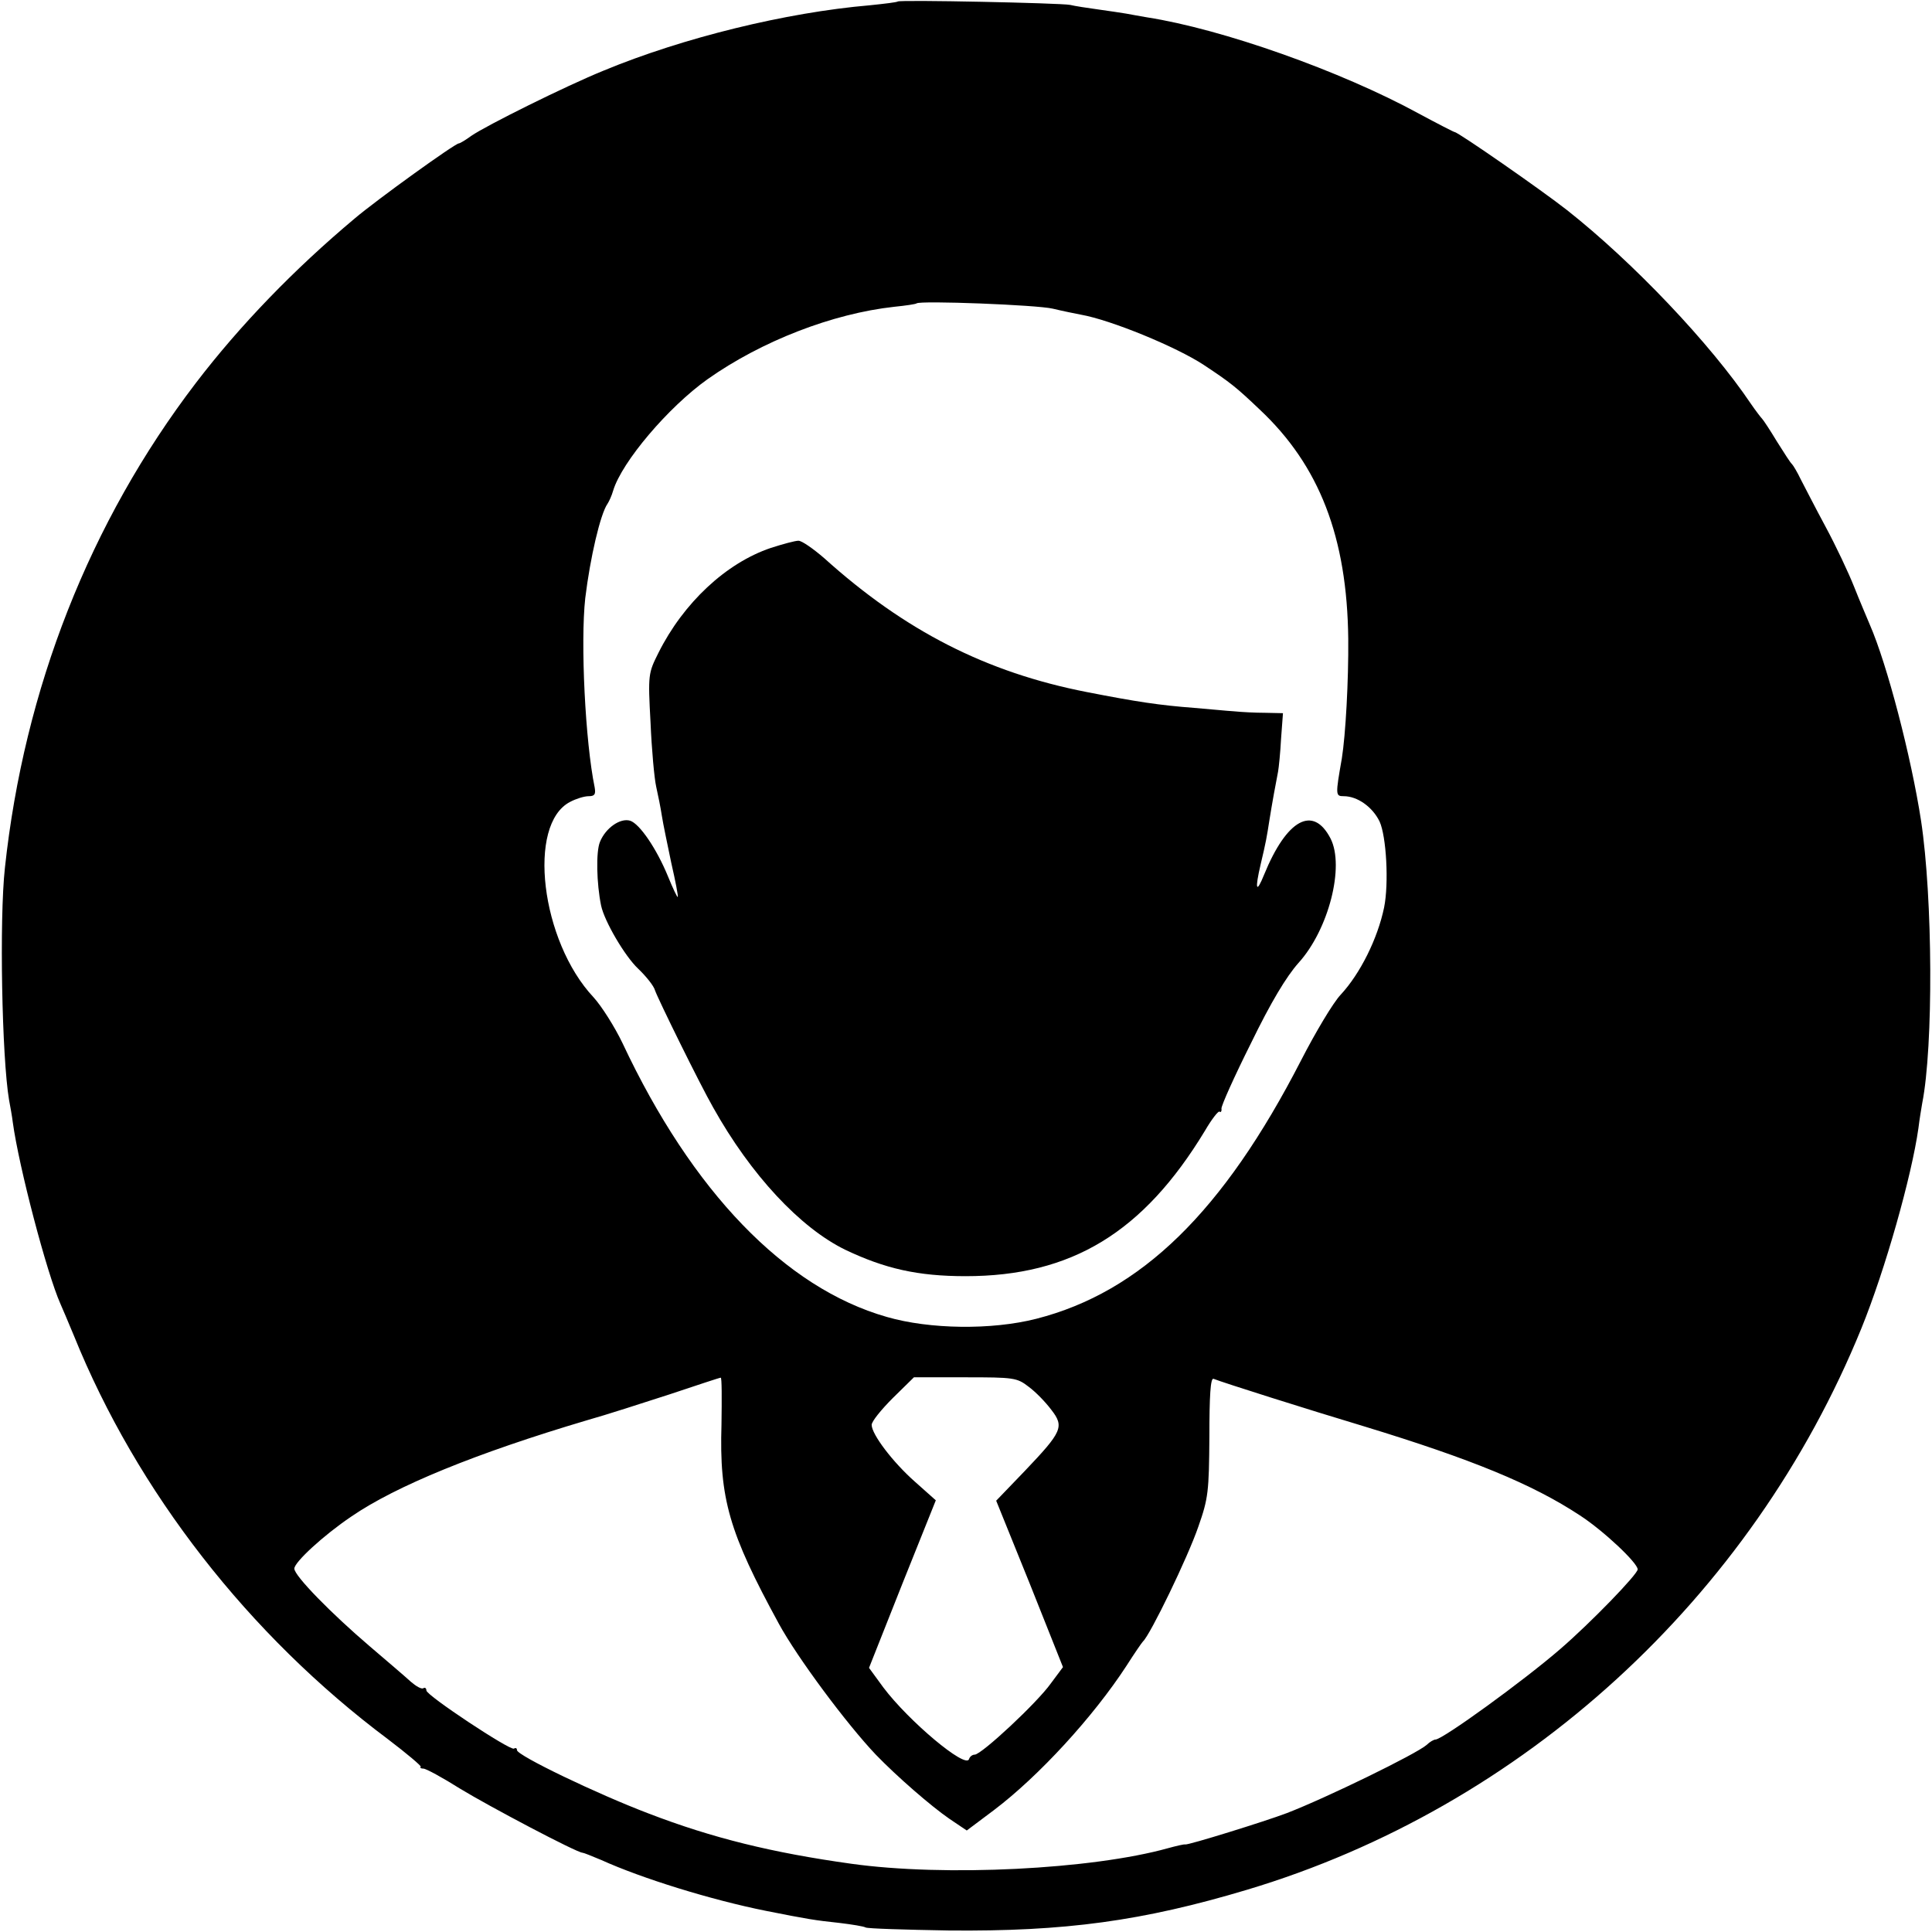
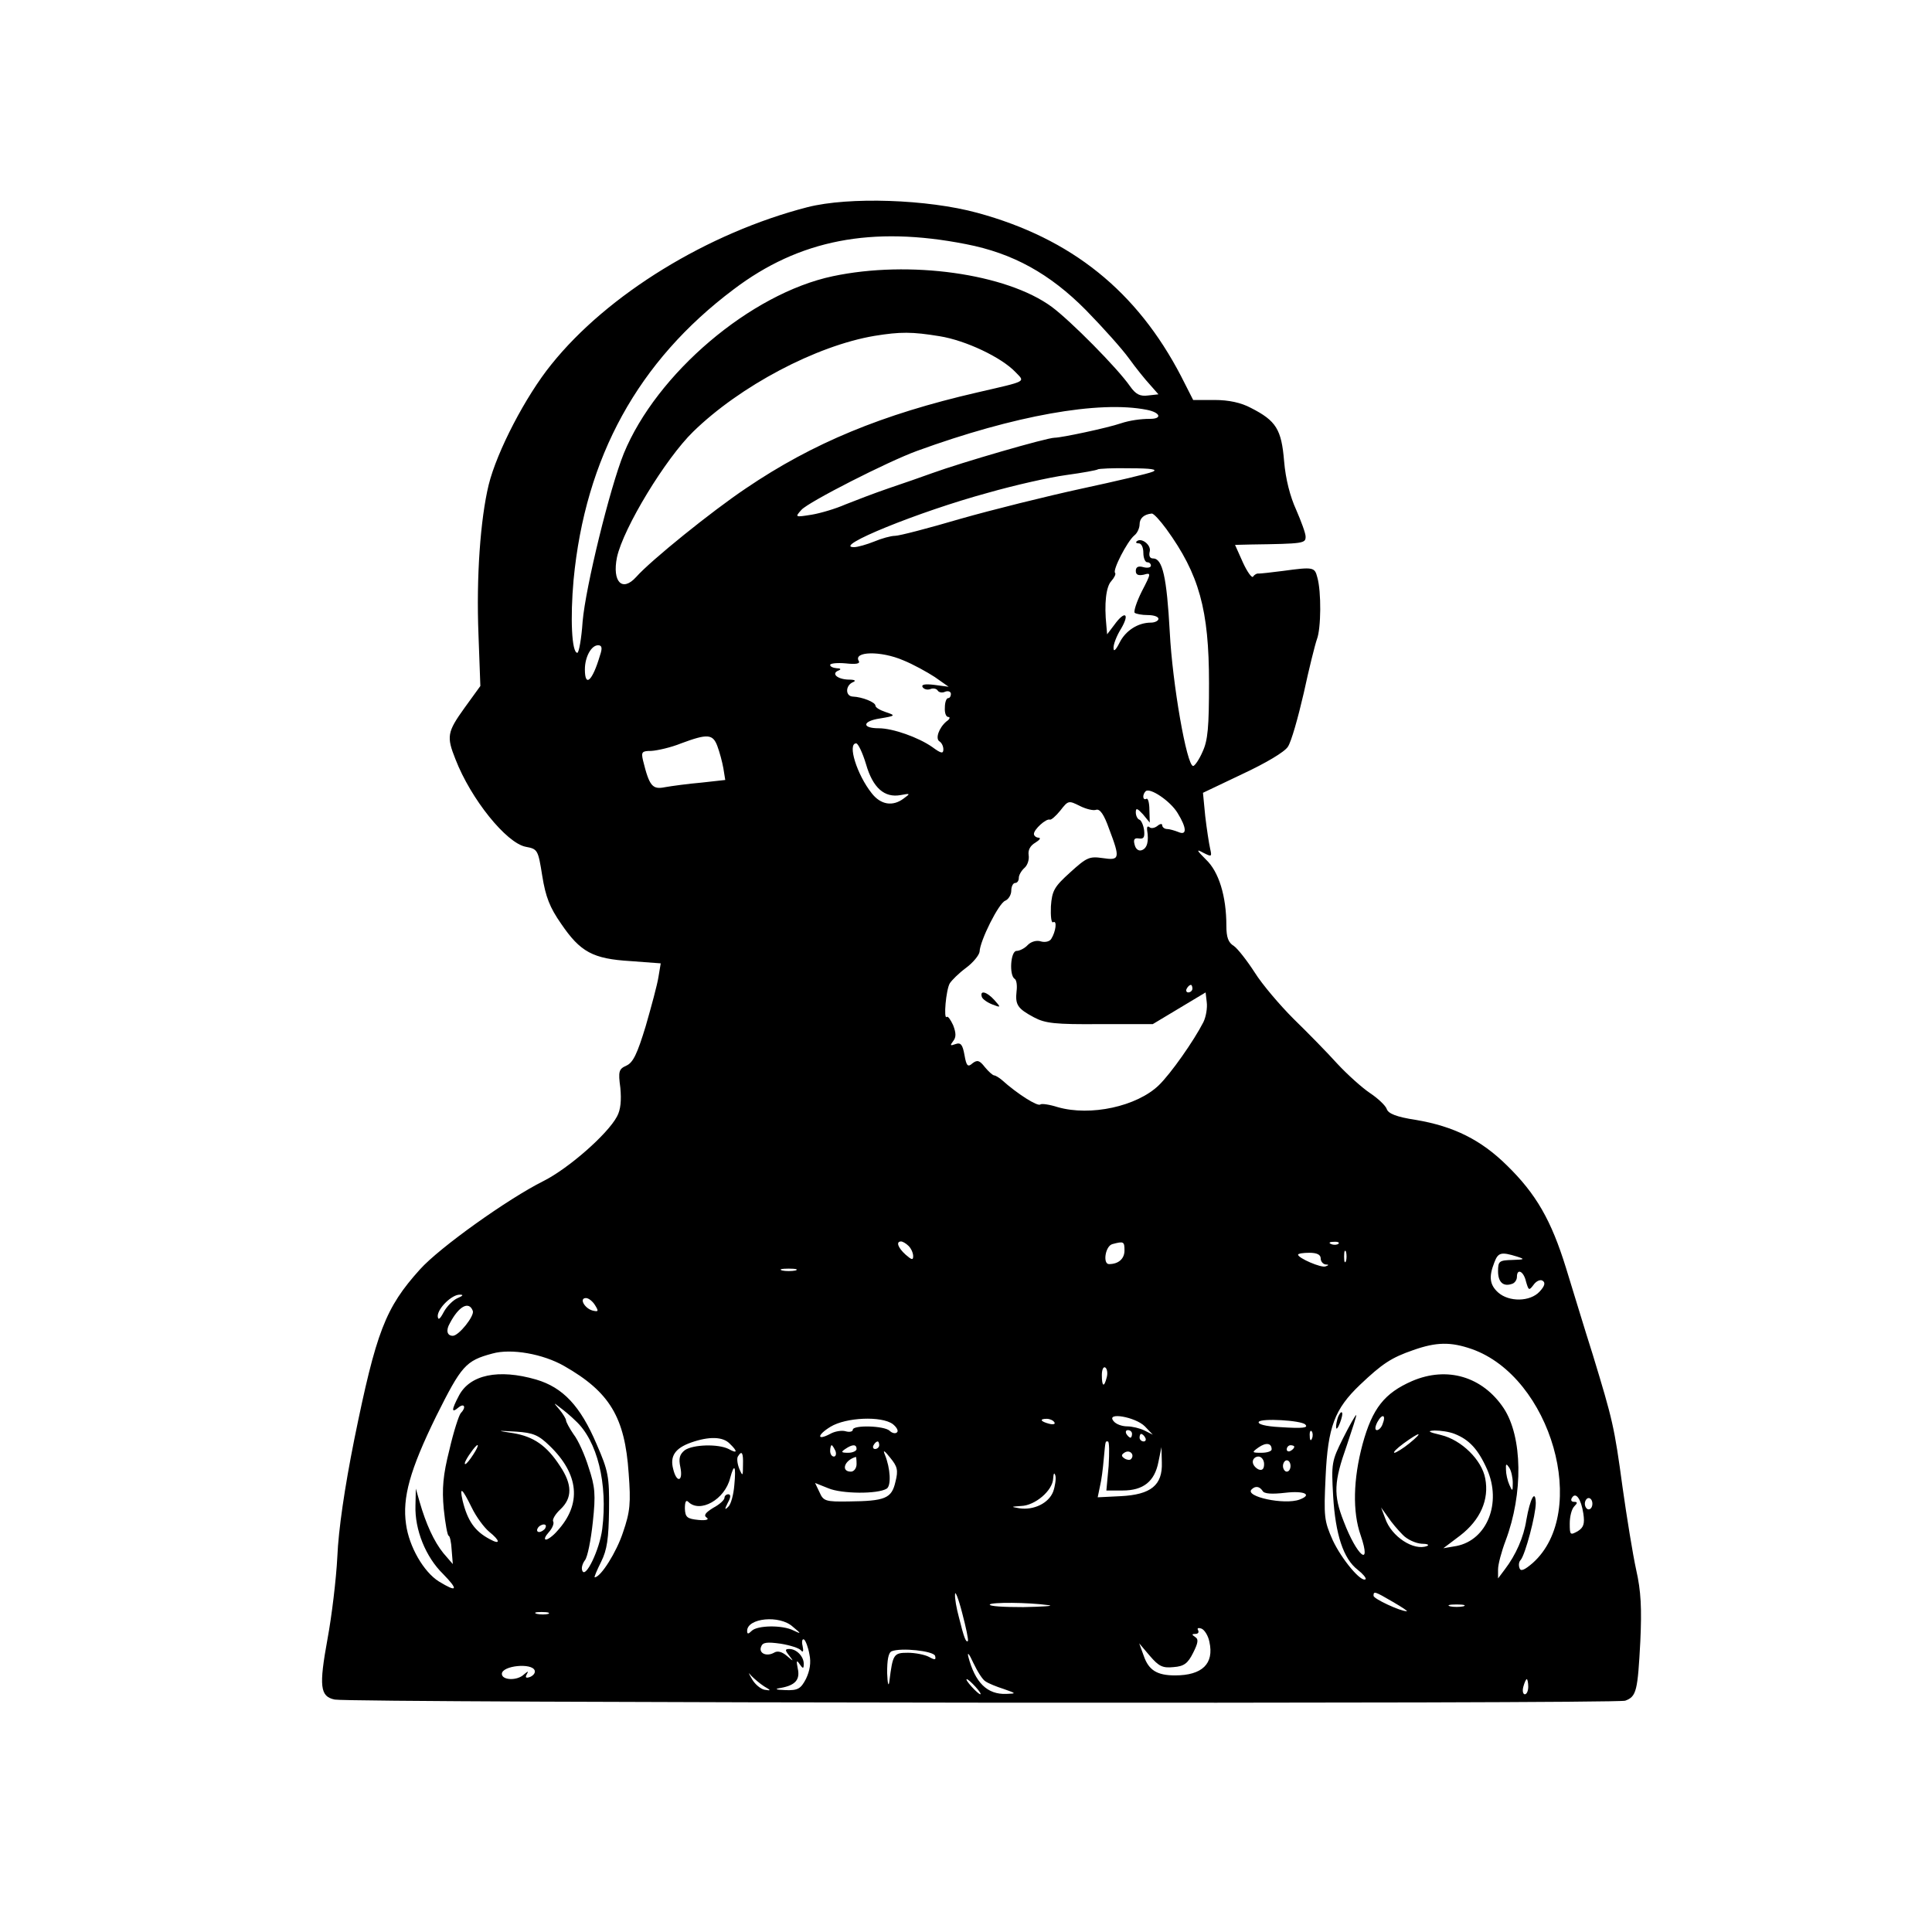
<svg xmlns="http://www.w3.org/2000/svg" version="1.0" width="512pt" height="512pt" viewBox="0 0 512 512" preserveAspectRatio="xMidYMid meet">
  <g transform="translate(0,512) scale(0.1,-0.1)" fill="#000000" stroke="none">
-     <path d="M2379 5116 c-2 -2 -35 -6 -74 -10 -222 -19 -495 -86 -705 -173 -101 -41 -312 -146 -351 -173 -15 -11 -30 -20 -33 -20 -10 0 -217 -149 -276 -199 -161 -135 -304 -283 -421 -436 -281 -368 -455 -810 -506 -1285 -15 -136 -8 -503 11 -615 3 -16 8 -43 10 -60 16 -117 90 -399 126 -480 5 -11 21 -49 36 -85 167 -413 463 -793 832 -1069 50 -38 89 -71 87 -73 -3 -3 1 -5 7 -5 7 0 51 -24 97 -53 77 -47 310 -170 325 -170 3 0 25 -9 49 -19 108 -49 292 -106 437 -135 111 -22 129 -25 195 -32 33 -4 64 -9 69 -12 5 -3 104 -6 220 -8 308 -3 514 25 791 108 731 219 1337 773 1628 1488 63 155 133 403 151 530 3 25 8 54 10 66 30 151 28 545 -3 749 -26 169 -90 415 -136 520 -7 17 -26 61 -41 99 -15 38 -49 110 -76 160 -27 50 -56 107 -66 126 -9 19 -20 37 -23 40 -4 3 -21 30 -40 60 -18 30 -36 57 -39 60 -3 3 -17 21 -30 40 -107 159 -312 375 -487 513 -66 52 -289 207 -298 207 -2 0 -45 22 -95 49 -207 113 -521 224 -720 255 -19 3 -44 8 -56 10 -12 2 -45 7 -74 11 -29 4 -62 9 -74 12 -24 5 -452 14 -457 9z m411 -814 c25 -6 59 -13 75 -16 79 -14 252 -85 325 -133 71 -47 86 -59 148 -118 159 -149 232 -339 235 -608 1 -111 -7 -254 -17 -317 -17 -97 -17 -100 5 -100 36 0 76 -28 95 -67 18 -39 25 -164 12 -228 -17 -82 -63 -175 -115 -231 -20 -21 -67 -100 -105 -174 -206 -401 -424 -614 -702 -685 -118 -30 -282 -28 -396 5 -270 77 -516 333 -700 725 -21 44 -56 99 -77 122 -140 149 -177 459 -62 518 15 8 37 15 49 15 16 0 19 5 16 23 -25 121 -38 384 -25 502 13 107 40 223 59 250 4 6 11 21 15 35 23 76 146 221 250 295 143 101 331 174 495 192 30 3 57 7 59 9 9 8 320 -4 361 -14z m-878 -2957 c-6 -197 20 -286 152 -528 49 -90 180 -266 257 -347 57 -59 147 -137 195 -170 l46 -31 72 54 c119 90 263 247 351 382 21 33 41 62 44 65 19 17 119 223 147 305 26 74 28 92 29 238 0 109 3 156 11 153 28 -11 246 -80 399 -126 285 -87 446 -153 572 -236 63 -41 153 -126 153 -143 0 -13 -125 -142 -205 -211 -97 -84 -312 -240 -331 -240 -4 0 -15 -6 -23 -14 -27 -24 -267 -141 -371 -181 -58 -22 -261 -85 -269 -83 -3 1 -24 -4 -46 -10 -201 -56 -591 -76 -840 -41 -208 29 -367 68 -536 133 -137 52 -349 154 -349 168 0 5 -3 7 -8 4 -10 -6 -232 141 -232 154 0 6 -4 9 -8 6 -5 -3 -19 5 -33 17 -13 12 -62 54 -109 94 -102 87 -200 187 -200 206 0 17 77 88 151 138 118 81 331 168 624 255 50 14 149 46 220 69 72 24 132 44 135 44 3 1 3 -55 2 -124z m814 100 c19 -14 45 -41 60 -61 35 -45 29 -58 -70 -162 l-76 -79 89 -220 88 -221 -32 -43 c-36 -51 -184 -189 -202 -189 -6 0 -13 -5 -15 -12 -9 -26 -160 101 -227 190 l-38 52 88 222 89 222 -55 49 c-59 52 -115 126 -115 151 0 9 25 40 56 71 l56 55 136 0 c129 0 137 -1 168 -25z" />
-     <path d="M2043 3668 c-119 -40 -232 -146 -298 -278 -27 -54 -28 -57 -21 -185 3 -71 10 -148 15 -170 5 -22 12 -57 15 -77 3 -20 15 -77 25 -125 11 -48 19 -89 17 -90 -1 -2 -13 23 -26 55 -30 73 -75 139 -100 147 -26 8 -65 -19 -80 -56 -11 -26 -9 -111 3 -169 9 -42 63 -134 98 -167 21 -20 42 -46 45 -58 8 -23 119 -249 154 -310 100 -179 231 -319 350 -377 105 -50 192 -70 319 -70 281 0 471 116 634 385 18 31 36 54 39 51 3 -3 6 1 5 8 -1 7 34 85 78 173 53 109 94 177 126 213 80 88 123 256 85 330 -46 89 -116 51 -176 -96 -21 -52 -25 -40 -9 28 14 59 16 71 23 116 7 44 17 99 23 129 2 11 6 50 8 88 l5 67 -47 1 c-27 0 -64 2 -83 4 -19 1 -67 6 -105 9 -92 7 -152 16 -285 42 -266 52 -482 162 -696 355 -29 25 -59 46 -68 46 -9 0 -42 -9 -73 -19z" />
+     <path d="M2140 4571 c-264 -68 -530 -231 -679 -417 -68 -84 -144 -230 -166 -319 -22 -91 -33 -245 -27 -396 l5 -137 -42 -58 c-46 -64 -48 -76 -24 -136 41 -106 135 -222 186 -232 32 -6 33 -8 44 -77 9 -56 20 -84 50 -127 51 -75 84 -93 184 -99 l80 -6 -6 -36 c-3 -20 -19 -79 -34 -131 -22 -72 -33 -96 -51 -104 -20 -9 -22 -15 -16 -59 3 -33 1 -58 -9 -76 -25 -47 -129 -138 -195 -171 -94 -47 -275 -176 -327 -234 -92 -102 -116 -165 -174 -450 -26 -130 -42 -240 -45 -311 -3 -60 -15 -159 -26 -218 -23 -126 -20 -153 19 -161 43 -9 3395 -12 3420 -3 30 11 33 26 40 157 4 87 2 133 -11 190 -9 41 -25 140 -36 218 -22 162 -26 178 -79 352 -22 69 -53 172 -71 230 -39 126 -79 196 -157 272 -68 67 -140 103 -240 120 -53 8 -74 17 -78 29 -3 9 -23 28 -44 42 -21 14 -60 49 -87 78 -27 30 -79 83 -116 119 -36 36 -83 91 -103 123 -20 31 -45 63 -55 70 -15 9 -20 23 -20 54 0 78 -20 143 -54 175 -25 25 -27 29 -7 18 22 -11 23 -11 18 11 -3 13 -9 52 -13 86 l-6 62 105 50 c62 29 111 58 120 72 9 13 27 77 42 142 14 65 30 129 35 143 11 28 12 126 1 164 -7 27 -10 28 -91 17 -30 -4 -59 -7 -64 -7 -5 1 -12 -3 -15 -8 -3 -5 -15 11 -27 37 l-21 47 41 1 c142 2 146 3 146 21 0 9 -12 41 -25 71 -16 35 -28 81 -32 129 -7 84 -21 107 -88 141 -26 14 -59 21 -96 21 l-57 0 -32 63 c-117 225 -290 365 -540 433 -132 36 -340 43 -450 15z m420 -98 c124 -24 222 -78 318 -175 45 -46 96 -103 114 -128 18 -25 43 -56 56 -70 l22 -25 -27 -3 c-22 -3 -33 3 -48 24 -34 49 -158 174 -208 211 -120 88 -377 124 -580 81 -218 -46 -467 -258 -554 -470 -37 -92 -101 -353 -109 -445 -3 -46 -10 -83 -14 -83 -15 0 -19 92 -10 193 31 325 171 580 424 770 174 132 367 169 616 120z m-70 -244 c69 -11 164 -56 201 -95 26 -27 33 -23 -101 -54 -252 -58 -436 -134 -613 -254 -91 -61 -252 -191 -291 -235 -37 -41 -64 -13 -51 52 17 78 129 262 202 333 124 121 326 228 481 254 68 11 99 11 172 -1z m549 -195 c36 -7 42 -24 9 -24 -25 0 -54 -4 -78 -12 -35 -12 -157 -38 -175 -38 -21 0 -248 -66 -325 -94 -25 -9 -76 -27 -115 -40 -38 -13 -90 -33 -115 -43 -25 -11 -65 -23 -89 -27 -44 -7 -45 -7 -27 13 19 21 229 128 306 156 258 94 483 134 609 109z m16 -164 c-11 -5 -96 -25 -189 -45 -92 -20 -237 -56 -321 -80 -85 -25 -162 -45 -173 -45 -11 0 -36 -7 -55 -15 -20 -8 -44 -15 -54 -15 -59 0 171 94 355 144 70 20 163 41 207 47 44 6 82 13 84 15 2 2 41 4 85 3 57 0 75 -3 61 -9z m36 -152 c87 -120 113 -214 113 -408 0 -117 -3 -152 -17 -182 -9 -21 -21 -38 -25 -38 -17 0 -55 218 -62 355 -8 145 -19 195 -44 195 -9 0 -12 7 -9 19 4 17 -23 38 -35 26 -3 -3 0 -5 6 -5 7 0 12 -11 12 -25 0 -14 5 -25 10 -25 6 0 10 -4 10 -9 0 -5 -9 -7 -20 -4 -14 4 -20 0 -20 -10 0 -10 6 -13 21 -10 20 6 20 4 -5 -44 -14 -28 -22 -53 -19 -57 4 -3 19 -6 35 -6 15 0 28 -4 28 -10 0 -5 -9 -10 -20 -10 -34 0 -67 -21 -83 -53 -10 -20 -16 -25 -16 -15 -1 9 8 33 20 52 24 41 10 49 -18 10 l-19 -25 -2 23 c-6 58 -1 103 13 118 8 9 13 19 10 22 -7 7 32 83 51 99 8 6 14 20 14 29 0 17 12 27 32 29 5 1 22 -18 39 -41z m-1501 -335 c-20 -68 -40 -86 -40 -37 0 33 17 64 35 64 10 0 12 -7 5 -27z m804 -13 c25 -10 63 -31 83 -44 l37 -26 -38 5 c-25 3 -35 1 -31 -6 4 -6 13 -8 21 -5 7 3 16 1 19 -4 3 -5 12 -7 20 -3 8 3 15 0 15 -6 0 -6 -3 -11 -7 -11 -5 0 -9 -11 -9 -25 -1 -14 3 -25 9 -25 6 0 4 -6 -5 -12 -20 -17 -30 -46 -18 -53 6 -4 10 -13 10 -21 0 -12 -6 -11 -29 6 -37 26 -105 50 -142 50 -46 0 -44 19 3 26 42 7 42 8 15 17 -15 5 -27 12 -27 17 0 9 -35 23 -60 24 -20 1 -20 29 0 38 10 4 6 7 -12 7 -29 1 -46 16 -26 24 8 3 6 6 -4 6 -10 1 -18 4 -18 9 0 4 19 6 41 4 27 -3 39 -1 35 6 -16 26 58 28 118 2z m-493 -227 c6 -16 13 -42 16 -59 l5 -31 -63 -7 c-35 -3 -79 -9 -96 -12 -34 -7 -42 2 -59 71 -5 22 -3 25 22 25 16 1 52 9 79 20 70 26 84 25 96 -7z m394 -48 c18 -63 49 -90 92 -82 26 5 26 4 8 -9 -29 -22 -61 -17 -85 14 -39 49 -65 132 -41 132 5 0 17 -25 26 -55z m826 -130 c24 -39 25 -60 2 -50 -10 4 -24 8 -30 8 -7 0 -13 5 -13 10 0 5 -6 4 -13 -2 -8 -6 -17 -7 -21 -3 -5 4 -7 0 -6 -8 5 -30 0 -48 -14 -53 -8 -3 -16 2 -19 14 -4 14 -1 19 11 17 13 -2 16 3 14 22 -2 14 -8 27 -13 28 -5 2 -9 11 -9 19 0 13 4 11 19 -5 l18 -22 -1 34 c0 19 -4 32 -8 29 -10 -5 -11 11 -2 20 11 11 66 -26 85 -58z m-216 9 c10 3 21 -13 34 -50 30 -79 29 -85 -17 -78 -35 5 -42 2 -86 -38 -42 -38 -48 -48 -51 -90 -1 -26 1 -45 6 -42 11 6 7 -25 -5 -44 -4 -7 -16 -10 -27 -7 -11 4 -26 0 -35 -9 -8 -9 -22 -16 -30 -16 -16 0 -20 -65 -5 -74 5 -3 7 -18 5 -33 -4 -36 3 -46 46 -69 30 -16 56 -19 175 -18 l140 0 70 42 70 42 3 -26 c2 -15 -2 -39 -9 -53 -25 -49 -86 -136 -118 -167 -58 -56 -181 -83 -268 -58 -22 7 -43 10 -46 7 -7 -6 -61 28 -102 65 -7 6 -17 12 -20 12 -4 0 -15 10 -25 22 -14 18 -20 20 -33 10 -12 -11 -16 -7 -21 22 -5 28 -10 34 -24 29 -14 -5 -15 -4 -6 8 8 10 8 21 0 42 -7 15 -14 25 -17 22 -9 -8 -2 72 8 89 5 8 24 27 43 41 19 14 35 34 36 43 1 29 51 129 68 135 9 4 16 16 16 27 0 11 5 20 10 20 6 0 10 6 10 14 0 7 7 19 15 26 8 7 13 22 11 34 -2 13 4 25 18 33 11 7 15 12 9 13 -7 0 -13 5 -13 10 0 12 32 41 42 38 3 -2 16 9 28 24 21 27 22 27 52 12 16 -8 36 -13 43 -10z m255 -474 c0 -5 -5 -10 -11 -10 -5 0 -7 5 -4 10 3 6 8 10 11 10 2 0 4 -4 4 -10z m-752 -682 c7 -7 12 -19 12 -27 0 -11 -4 -10 -20 4 -21 19 -26 35 -12 35 4 0 13 -5 20 -12z m572 -12 c0 -22 -16 -36 -41 -36 -17 0 -10 48 9 53 30 8 32 7 32 -17z m567 18 c-3 -3 -12 -4 -19 -1 -8 3 -5 6 6 6 11 1 17 -2 13 -5z m20 -46 c-3 -7 -5 -2 -5 12 0 14 2 19 5 13 2 -7 2 -19 0 -25z m-67 7 c0 -8 6 -15 13 -16 9 0 9 -2 0 -5 -11 -5 -73 22 -73 31 0 3 14 5 30 5 20 0 30 -5 30 -15z m520 5 c22 -7 21 -8 -12 -9 -35 -1 -38 -3 -38 -30 0 -29 14 -42 38 -33 6 2 12 10 12 18 0 24 18 15 24 -12 7 -24 8 -25 20 -9 7 10 18 15 24 11 8 -5 6 -14 -8 -29 -25 -27 -81 -28 -110 -2 -22 20 -25 41 -10 79 10 27 18 29 60 16z m-1912 -37 c-10 -2 -26 -2 -35 0 -10 3 -2 5 17 5 19 0 27 -2 18 -5z m-895 -73 c-12 -5 -29 -22 -37 -37 -10 -19 -15 -23 -16 -11 0 21 38 58 59 57 10 0 8 -3 -6 -9z m364 -19 c10 -16 9 -18 -7 -14 -21 6 -36 33 -17 33 7 0 18 -9 24 -19z m-324 -15 c5 -13 -37 -66 -53 -66 -15 0 -19 14 -8 33 24 46 51 60 61 33z m2647 -101 c211 -74 313 -432 162 -567 -22 -19 -32 -23 -35 -14 -3 8 -2 17 3 22 12 14 40 119 40 151 -1 38 -15 12 -25 -45 -7 -46 -28 -93 -57 -131 l-18 -24 0 24 c0 13 9 47 20 76 47 125 45 275 -5 351 -56 84 -150 112 -243 72 -73 -32 -105 -72 -131 -167 -25 -93 -27 -180 -5 -242 30 -88 -10 -55 -45 37 -28 71 -26 105 8 201 15 45 27 81 25 81 -2 0 -18 -28 -35 -62 -30 -60 -31 -66 -26 -153 6 -101 27 -166 65 -195 14 -11 23 -22 21 -25 -11 -10 -63 52 -87 103 -23 52 -24 62 -19 169 6 132 24 179 91 243 59 56 83 72 141 92 62 22 100 22 155 3z m-2405 -45 c121 -69 161 -136 171 -284 6 -79 4 -102 -15 -157 -17 -52 -59 -119 -75 -119 -2 0 6 19 17 41 16 32 20 62 21 138 1 88 -2 103 -33 174 -43 101 -89 150 -160 171 -100 29 -176 13 -205 -43 -20 -38 -20 -47 -1 -31 16 13 21 0 6 -15 -5 -6 -19 -49 -30 -97 -17 -67 -20 -103 -15 -157 4 -39 10 -71 13 -71 3 0 7 -17 8 -38 l3 -37 -25 29 c-25 31 -46 77 -63 136 l-10 35 -1 -45 c-2 -64 27 -136 73 -181 42 -43 38 -50 -11 -20 -40 25 -79 92 -87 152 -10 70 10 143 80 286 67 134 78 147 149 166 50 14 134 -1 190 -33z m1438 -30 c-7 -28 -13 -25 -13 6 0 14 4 23 9 20 5 -3 7 -15 4 -26z m-1408 -115 c58 -53 86 -167 71 -287 -7 -55 -45 -134 -53 -110 -3 7 1 19 7 27 7 8 16 54 21 101 8 74 6 94 -11 145 -10 33 -28 73 -40 88 -11 16 -20 33 -20 37 0 4 -8 17 -17 28 -17 20 -17 20 1 6 11 -8 30 -24 41 -35z m1509 -15 l21 -22 -22 11 c-12 6 -33 11 -46 11 -14 0 -30 6 -36 14 -21 25 58 11 83 -14z m630 6 c-3 -9 -10 -16 -15 -16 -6 0 -5 9 1 21 13 24 24 20 14 -5z m-1298 0 c10 -8 16 -18 11 -22 -4 -4 -13 -2 -19 4 -14 14 -98 16 -98 3 0 -5 -9 -7 -19 -4 -10 3 -29 0 -41 -7 -36 -19 -35 -3 1 19 41 25 135 29 165 7z m428 5 c4 -5 -3 -7 -14 -4 -23 6 -26 13 -6 13 8 0 17 -4 20 -9z m665 -6 c9 -9 -5 -11 -67 -7 -39 2 -60 8 -56 14 6 10 112 4 123 -7z m-2003 -56 c79 -76 86 -155 21 -226 -11 -13 -25 -23 -30 -23 -6 0 -2 9 7 19 10 11 15 24 12 29 -3 5 6 20 19 32 32 30 32 66 -1 115 -35 54 -70 78 -124 87 -45 7 -45 7 8 4 45 -3 59 -9 88 -37z m1544 31 c0 -5 -2 -10 -4 -10 -3 0 -8 5 -11 10 -3 6 -1 10 4 10 6 0 11 -4 11 -10z m477 -12 c-3 -8 -6 -5 -6 6 -1 11 2 17 5 13 3 -3 4 -12 1 -19z m378 12 c38 -15 62 -40 86 -94 39 -89 0 -187 -81 -203 l-35 -6 45 34 c53 41 77 95 66 151 -9 49 -63 102 -117 115 -34 8 -38 11 -17 12 15 0 38 -3 53 -9z m-820 -10 c3 -5 1 -10 -4 -10 -6 0 -11 5 -11 10 0 6 2 10 4 10 3 0 8 -4 11 -10z m700 -15 c-16 -13 -34 -24 -39 -25 -6 0 5 11 24 25 44 32 54 32 15 0z m-1801 -1 c22 -21 20 -27 -3 -14 -28 14 -94 12 -116 -3 -14 -11 -17 -22 -12 -45 8 -39 -10 -43 -19 -5 -9 34 5 55 47 70 48 17 85 16 103 -3z m396 -4 c0 -5 -5 -10 -11 -10 -5 0 -7 5 -4 10 3 6 8 10 11 10 2 0 4 -4 4 -10z m608 -55 l-6 -65 43 0 c55 0 85 24 95 76 l8 39 1 -41 c2 -60 -29 -85 -109 -89 l-61 -3 6 29 c4 16 8 48 10 72 5 52 4 47 11 47 4 0 4 -29 2 -65z m432 44 c0 -5 -12 -9 -27 -9 -26 0 -26 1 -8 14 20 14 35 12 35 -5z m-2116 -14 c-9 -14 -18 -25 -21 -25 -5 0 5 18 20 38 17 22 18 13 1 -13z m960 10 c3 -8 1 -15 -4 -15 -6 0 -10 7 -10 15 0 8 2 15 4 15 2 0 6 -7 10 -15z m56 5 c0 -5 -10 -10 -22 -10 -19 0 -20 2 -8 10 19 13 30 13 30 0z m1160 6 c0 -3 -4 -8 -10 -11 -5 -3 -10 -1 -10 4 0 6 5 11 10 11 6 0 10 -2 10 -4z m-1057 -93 c-10 -44 -27 -51 -124 -52 -61 -1 -67 1 -77 24 l-12 25 35 -14 c35 -15 131 -16 155 -1 12 8 10 53 -5 90 -6 14 -1 11 14 -8 19 -23 22 -33 14 -64z m624 60 c-3 -3 -11 -2 -17 2 -9 6 -9 10 1 16 14 8 27 -7 16 -18z m-1028 -15 c0 -31 -1 -31 -10 -10 -5 13 -7 28 -3 33 10 16 14 9 13 -23z m301 2 c0 -11 -7 -20 -15 -20 -27 0 -18 30 13 39 1 1 2 -8 2 -19z m1080 0 c0 -13 -5 -18 -15 -14 -8 4 -15 12 -15 20 0 8 7 14 15 14 8 0 15 -9 15 -20z m70 -5 c0 -8 -4 -15 -10 -15 -5 0 -10 7 -10 15 0 8 5 15 10 15 6 0 10 -7 10 -15z m589 -45 c0 -23 -1 -23 -9 -5 -5 11 -9 29 -9 40 -1 17 1 17 9 5 5 -8 9 -26 9 -40z m-2063 -6 c-2 -25 -9 -51 -16 -57 -10 -10 -10 -7 -1 11 8 14 8 22 1 22 -5 0 -10 -4 -10 -9 0 -6 -13 -18 -30 -27 -21 -13 -26 -20 -17 -26 7 -5 -2 -8 -22 -6 -30 3 -35 7 -36 30 0 18 3 24 9 18 31 -31 97 6 111 63 11 41 16 33 11 -19z m845 -17 c-12 -31 -52 -50 -90 -44 -23 4 -22 4 5 6 37 1 84 41 85 73 1 14 3 17 6 7 2 -8 -1 -28 -6 -42z m555 2 c4 -8 25 -9 60 -5 51 6 73 -5 38 -18 -40 -15 -147 8 -127 27 10 10 21 8 29 -4z m-2096 -44 c12 -25 33 -53 46 -64 30 -24 31 -36 2 -20 -40 21 -59 49 -72 102 -9 40 -1 33 24 -18z m2946 -16 c4 -27 1 -37 -15 -47 -20 -11 -21 -10 -21 21 0 18 5 38 12 45 9 9 9 12 -1 12 -7 0 -9 5 -5 11 10 16 24 -3 30 -42z m24 26 c0 -8 -4 -15 -10 -15 -5 0 -10 7 -10 15 0 8 5 15 10 15 6 0 10 -7 10 -15z m-503 -82 c12 -13 35 -23 50 -24 15 0 22 -3 15 -6 -35 -14 -95 25 -111 73 l-11 29 18 -25 c9 -14 27 -35 39 -47z m-2272 17 c-3 -5 -11 -10 -16 -10 -6 0 -7 5 -4 10 3 6 11 10 16 10 6 0 7 -4 4 -10z m1120 -299 c-5 -4 -10 7 -24 64 -6 22 -11 49 -10 60 0 11 9 -11 19 -50 10 -38 17 -71 15 -74z m1126 104 c24 -14 41 -25 37 -25 -17 0 -88 33 -88 41 0 13 3 12 51 -16z m-911 -9 c14 -2 -17 -4 -68 -5 -51 0 -91 2 -89 7 5 6 99 6 157 -2z m1098 -3 c-10 -2 -26 -2 -35 0 -10 3 -2 5 17 5 19 0 27 -2 18 -5z m-2425 -20 c-7 -2 -21 -2 -30 0 -10 3 -4 5 12 5 17 0 24 -2 18 -5z m648 -34 c23 -19 23 -20 2 -10 -29 15 -96 14 -111 -1 -9 -9 -12 -9 -12 0 0 34 86 43 121 11z m1104 -40 c13 -58 -19 -89 -91 -89 -48 0 -70 14 -83 52 l-12 33 28 -33 c24 -28 34 -33 63 -30 28 2 38 10 52 38 13 26 15 36 5 42 -9 6 -9 8 1 8 7 0 10 4 7 10 -3 5 0 7 9 4 8 -3 18 -19 21 -35z m-1060 -33 c5 -22 1 -44 -9 -65 -14 -27 -22 -31 -54 -30 -27 1 -31 3 -12 6 38 7 51 22 44 52 -4 20 -3 23 5 11 9 -13 11 -13 11 1 0 19 -19 39 -38 39 -12 0 -12 -3 -1 -17 13 -17 13 -17 -6 -1 -13 11 -25 14 -34 8 -20 -11 -41 -1 -34 16 4 12 16 13 52 8 25 -4 50 -12 54 -18 5 -6 7 -2 4 12 -3 12 -1 20 4 17 4 -3 11 -21 14 -39z m333 -4 c3 -11 0 -12 -16 -3 -11 6 -37 11 -56 11 -38 0 -40 -4 -49 -75 -2 -17 -5 -8 -6 22 0 33 3 53 12 57 25 10 110 1 115 -12z m134 -68 c7 -5 29 -14 48 -20 34 -12 34 -12 7 -13 -51 -2 -83 30 -101 99 -3 14 3 6 13 -16 11 -23 25 -46 33 -50z m-1195 29 c2 -6 -3 -13 -12 -17 -11 -4 -14 -2 -9 7 5 9 4 9 -7 0 -18 -18 -59 -16 -59 1 0 22 80 30 87 9z m608 -42 c19 -11 19 -12 1 -9 -10 2 -25 14 -33 28 -10 17 -11 20 -2 9 8 -8 23 -21 34 -28z m560 -1 c10 -11 16 -20 13 -20 -3 0 -13 9 -23 20 -10 11 -16 20 -13 20 3 0 13 -9 23 -20z m1465 0 c0 -11 -4 -20 -9 -20 -5 0 -7 9 -4 20 3 11 7 20 9 20 2 0 4 -9 4 -20z" />
+     <path d="M2602 2478 c2 -6 15 -15 28 -20 23 -9 23 -8 5 12 -20 22 -39 27 -33 8z" />
+     <path d="M3546 1365 c-3 -9 -6 -22 -5 -28 0 -7 5 -1 10 12 5 13 8 26 5 28 -2 2 -6 -3 -10 -12z" />
  </g>
</svg>
